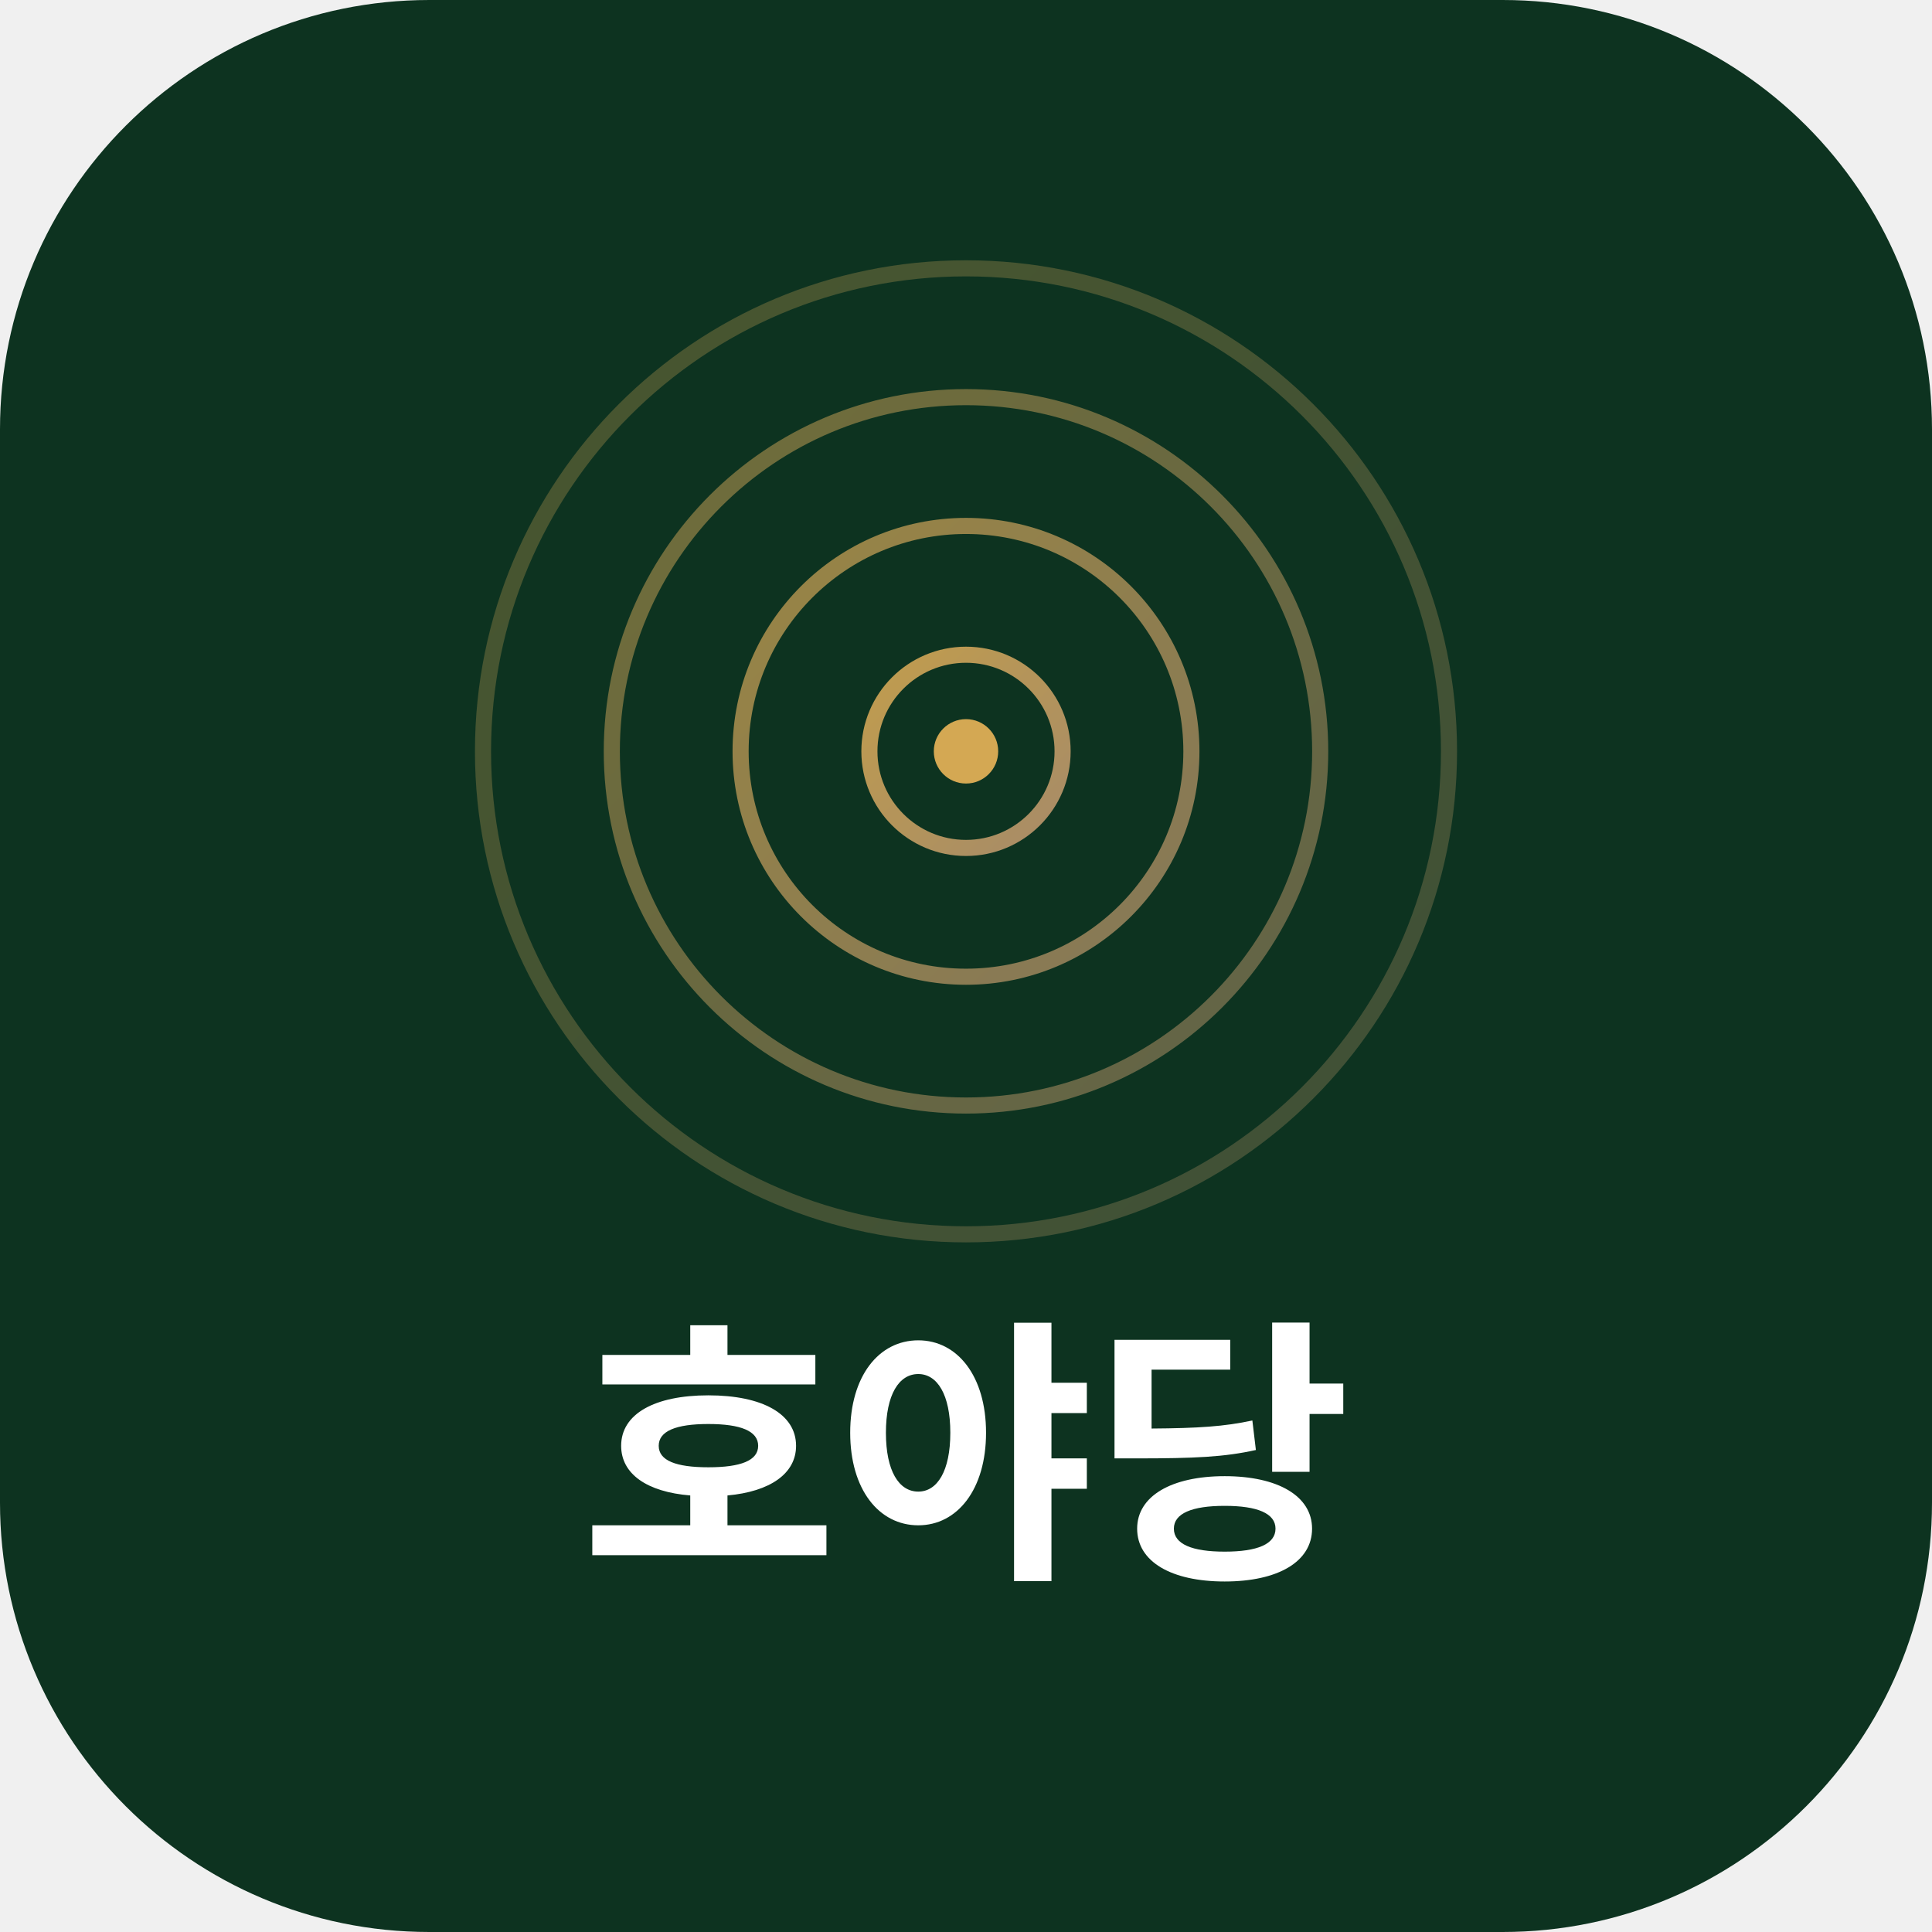
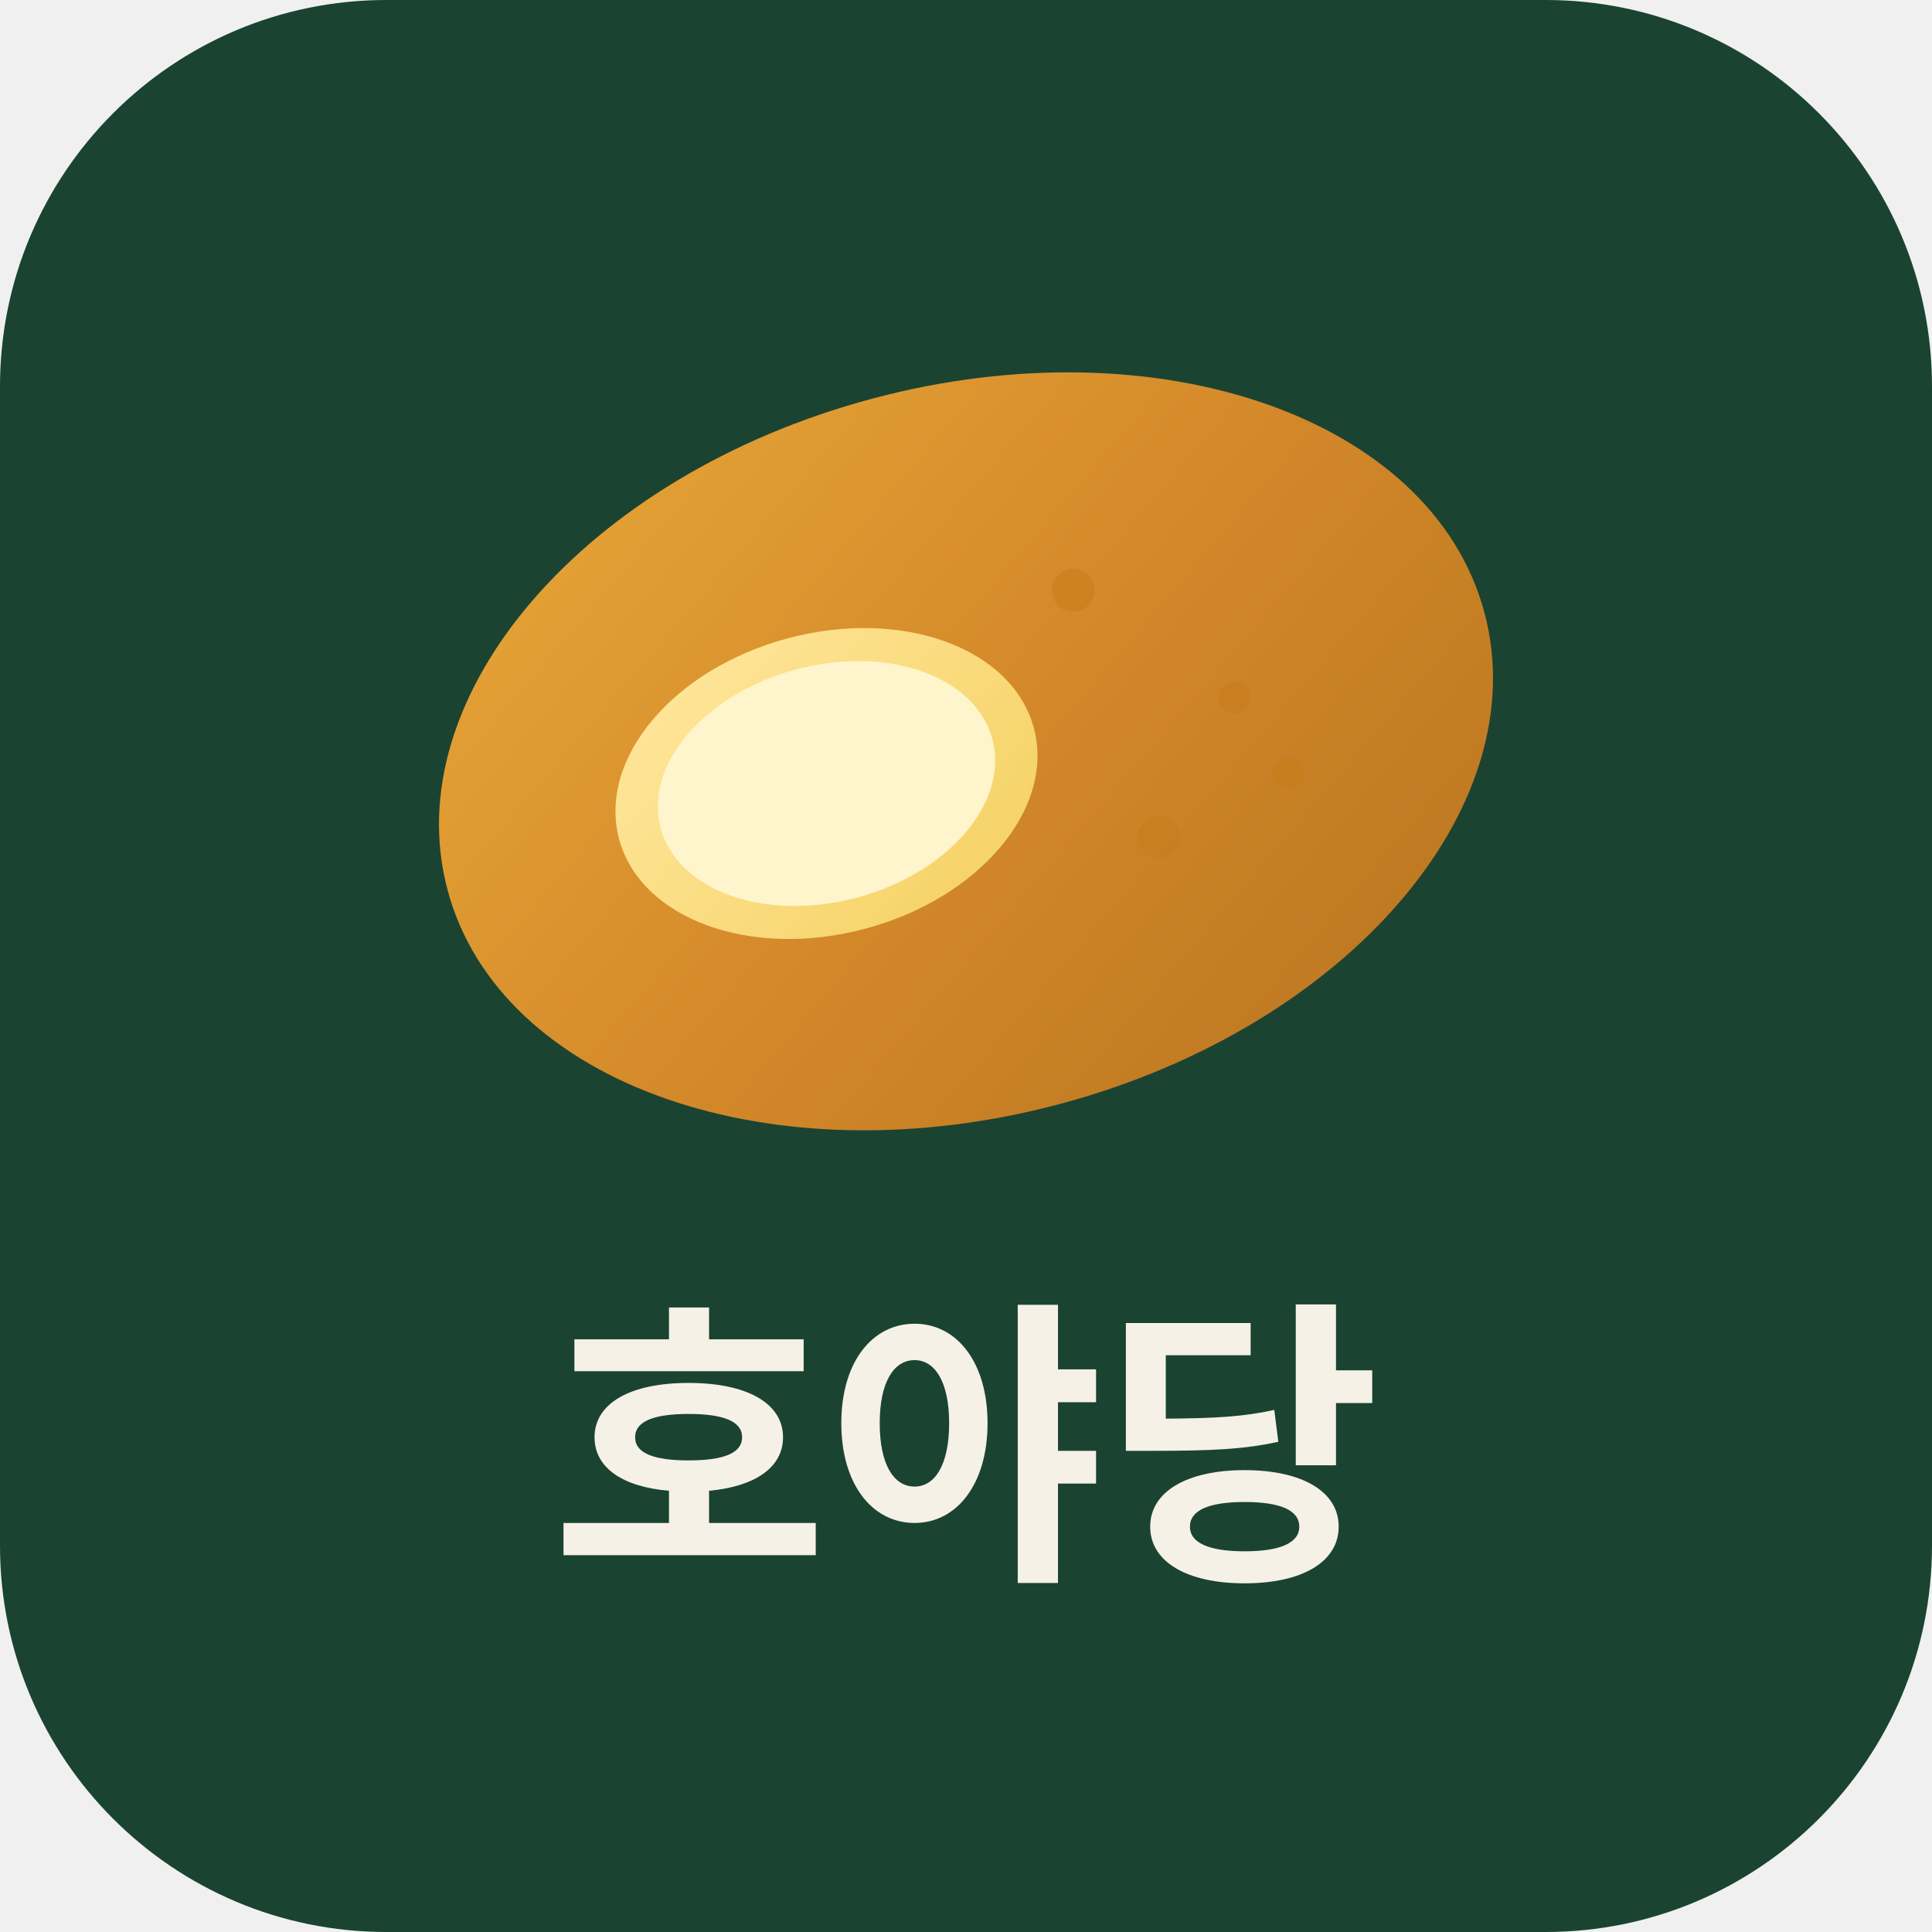
<svg xmlns="http://www.w3.org/2000/svg" viewBox="0 0 180 180">
  <defs>
-     <linearGradient id="appleGold" x1="0%" y1="0%" x2="100%" y2="100%">
-       <stop offset="0%" style="stop-color:#D4A853" />
-       <stop offset="100%" style="stop-color:#B8956F" />
+     <linearGradient id="crust" x1="0%" y1="0%" x2="100%" y2="100%">
+       <stop offset="0%" stop-color="#E8A838" />
+       <stop offset="50%" stop-color="#D4892A" />
+       <stop offset="100%" stop-color="#B8741E" />
+     </linearGradient>
+     <linearGradient id="cream" x1="0%" y1="0%" x2="100%" y2="100%">
+       <stop offset="0%" stop-color="#FFE8A0" />
+       <stop offset="100%" stop-color="#F5D060" />
    </linearGradient>
  </defs>
-   <rect width="180" height="180" fill="#0D3320" rx="40" />
-   <circle cx="90" cy="70" r="45" fill="none" stroke="url(#appleGold)" stroke-width="1.5" opacity="0.3" />
-   <circle cx="90" cy="70" r="33" fill="none" stroke="url(#appleGold)" stroke-width="1.5" opacity="0.5" />
-   <circle cx="90" cy="70" r="21" fill="none" stroke="url(#appleGold)" stroke-width="1.5" opacity="0.7" />
-   <circle cx="90" cy="70" r="9" fill="none" stroke="url(#appleGold)" stroke-width="1.5" opacity="0.9" />
-   <circle cx="90" cy="70" r="3" fill="#D4A853" />
-   <text x="90" y="145" font-family="Noto Sans KR, sans-serif" font-size="26" font-weight="700" fill="#FFFFFF" text-anchor="middle">호야당</text>
+   <rect width="180" height="180" fill="#1B4332" rx="36" />
+   <ellipse cx="90" cy="70" rx="50" ry="34" fill="url(#crust)" transform="rotate(-15 90 70)" />
+   <ellipse cx="77" cy="73" rx="20" ry="14" fill="url(#cream)" transform="rotate(-15 77 73)" />
+   <ellipse cx="77" cy="73" rx="16" ry="11" fill="#FFF5CC" transform="rotate(-15 77 73)" />
+   <g fill="#C67B1A" opacity="0.5">
+     <circle cx="100" cy="55" r="2" />
+     <circle cx="115" cy="65" r="1.5" />
+     <circle cx="108" cy="78" r="2" />
+     <circle cx="120" cy="72" r="1.5" />
+   </g>
+   <text x="90" y="145" font-family="'Noto Sans KR', sans-serif" font-size="28" font-weight="700" fill="#F5F1E6" text-anchor="middle">호야당</text>
</svg>
